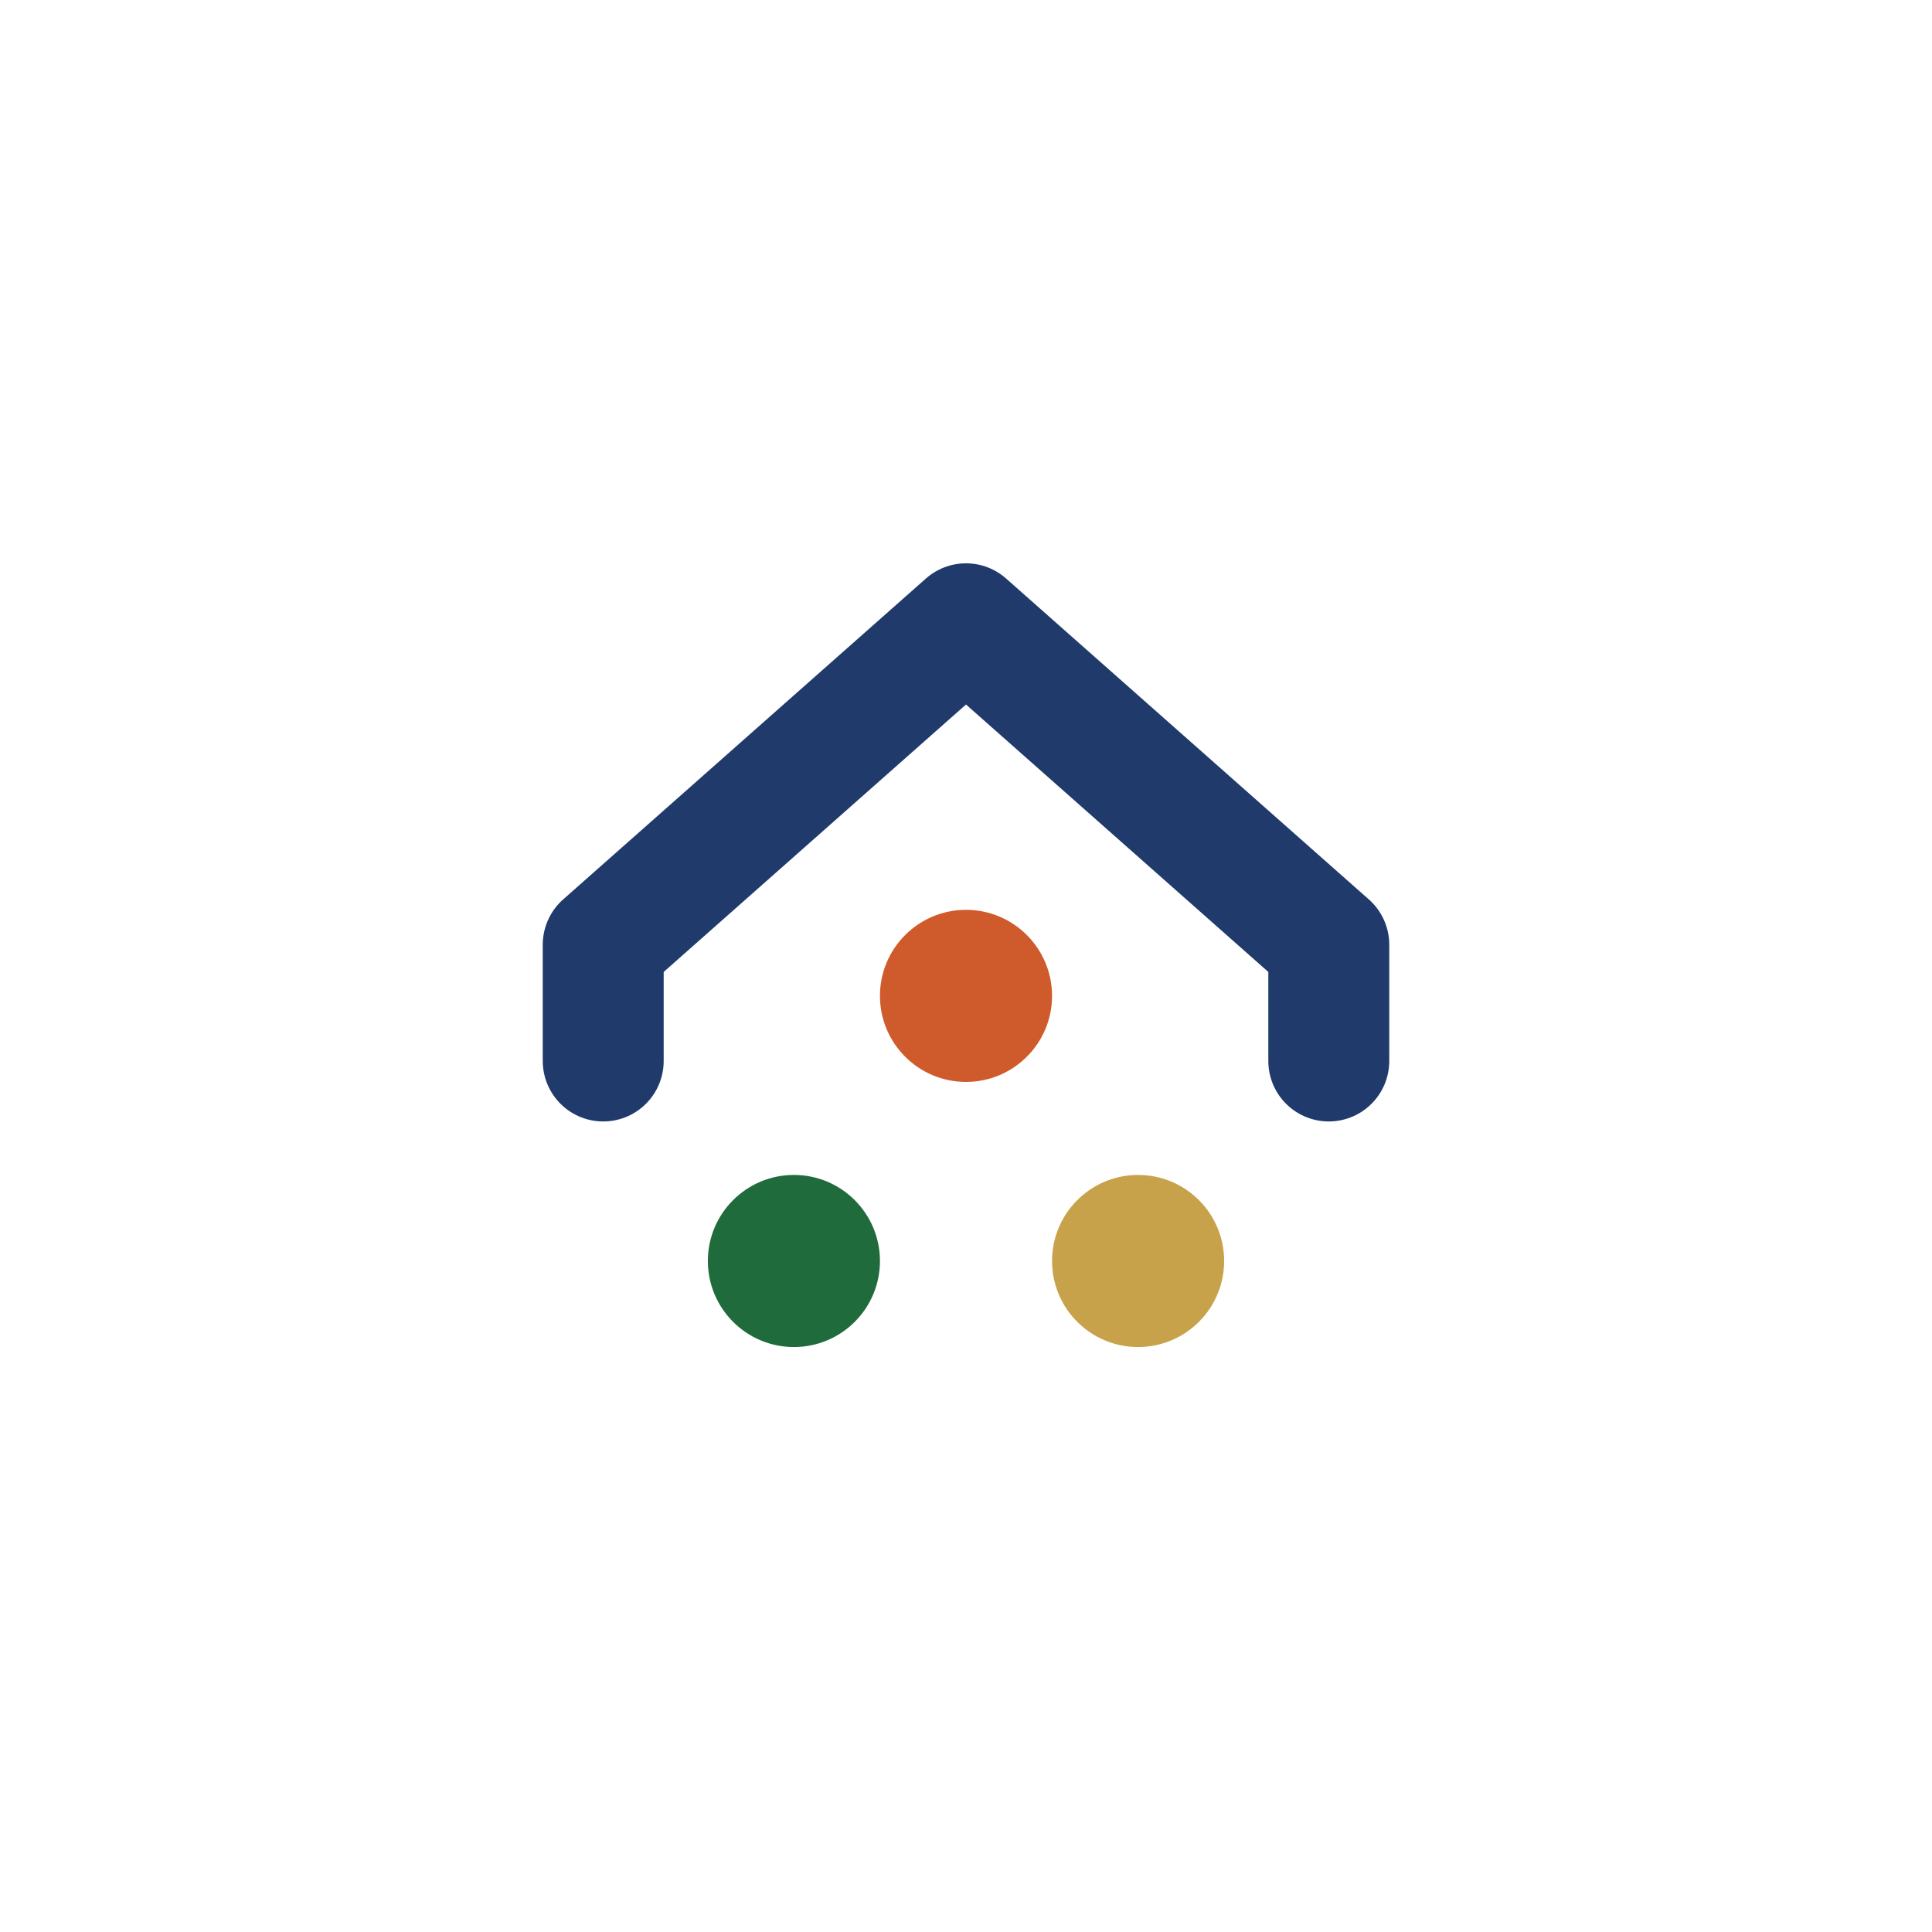
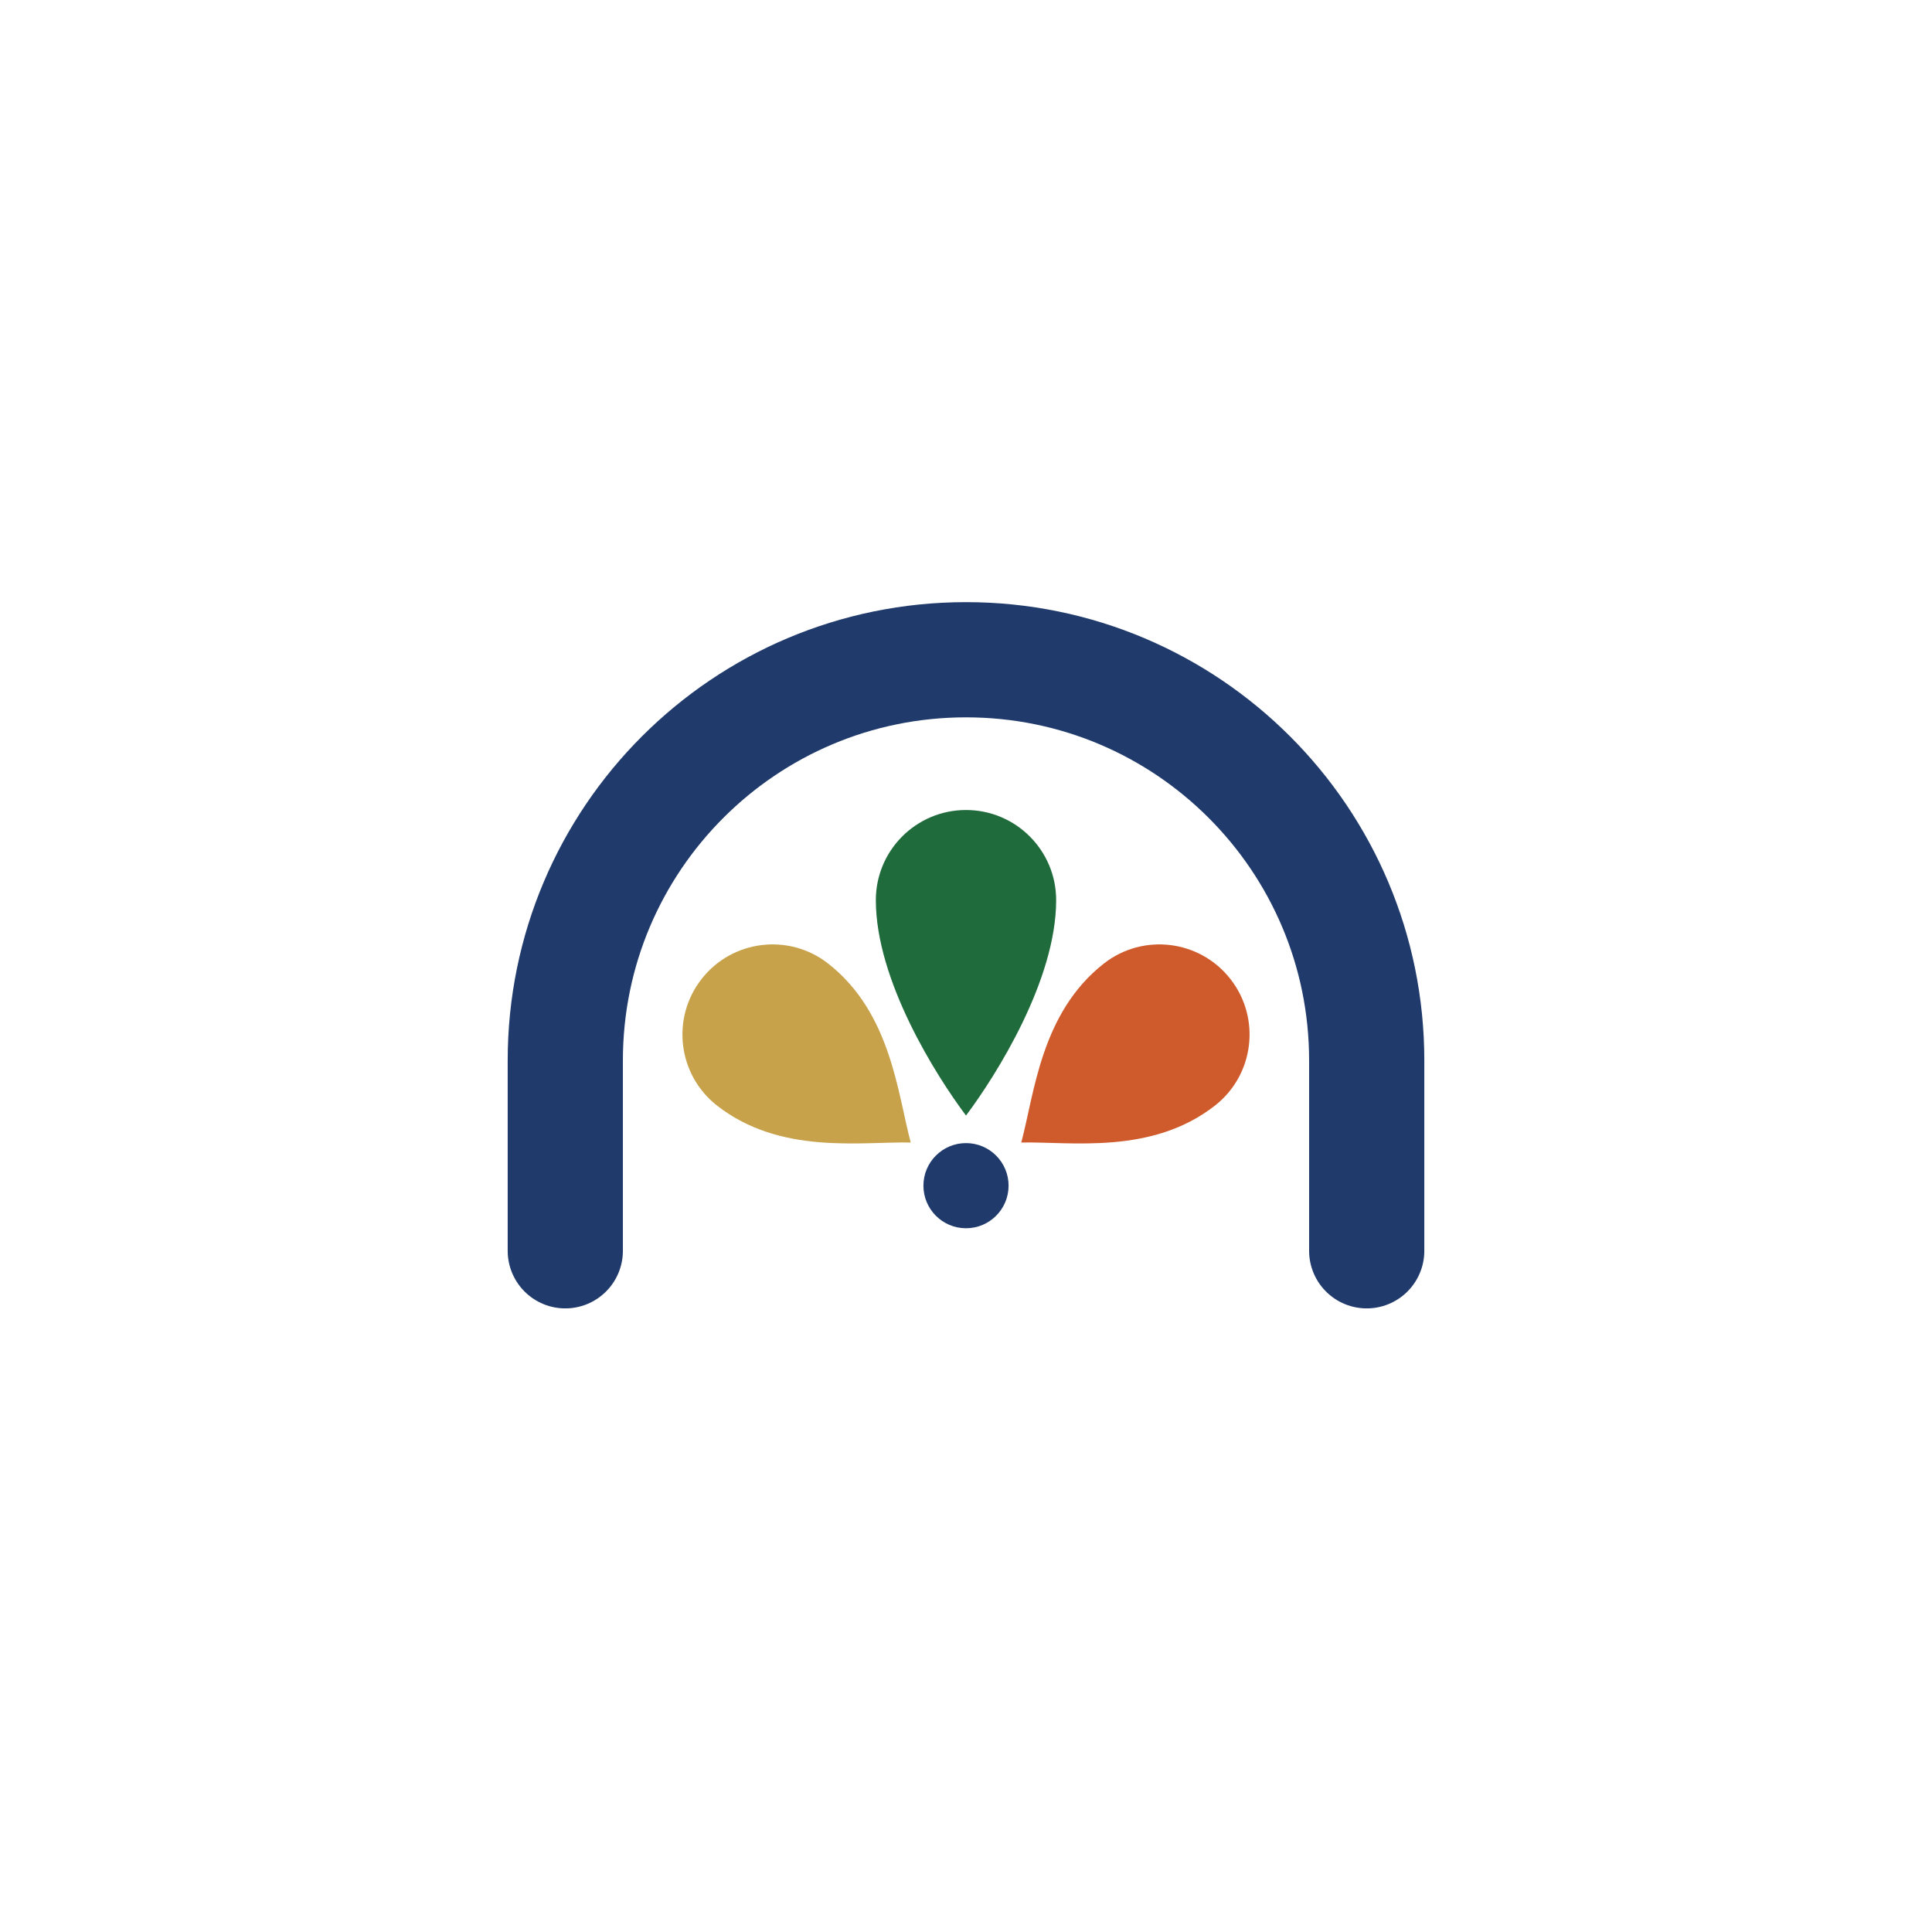
<svg xmlns="http://www.w3.org/2000/svg" viewBox="0 0 108 108">
-   <g transform="translate(30.34 31.49) scale(0.13)">
-     <path d="M26 214V164L182 26 338 164v50" fill="none" stroke="#1F3A6B" stroke-width="52" stroke-linecap="round" stroke-linejoin="round" />
-     <circle cx="182" cy="186" r="37" fill="#CF5B2C" />
-     <circle cx="108" cy="300" r="37" fill="#1F6B3B" />
-     <circle cx="256" cy="300" r="37" fill="#C8A24A" />
+   <g transform="translate(28.38 33.66) scale(0.14)">
+     <path d="M23 259V183A160 160 0 0 1 343 183V259" fill="none" stroke="#1F3A6B" stroke-width="46" stroke-linecap="round" stroke-linejoin="round" />
+     <circle cx="183" cy="233" r="17" fill="#1F3A6B" />
+     <path transform="translate(183 233) rotate(52)" d="M0-28C12-44 36-66 36-98A36 36 0 0 0-36-98C-36-66-12-44 0-28Z" fill="#CF5B2C" />
+     <path transform="translate(183 233)" d="M0-28C12-44 36-82 36-114A36 36 0 0 0-36-114C-36-82-12-44 0-28Z" fill="#1F6B3B" />
+     <path transform="translate(183 233) rotate(-52)" d="M0-28C12-44 36-66 36-98A36 36 0 0 0-36-98C-36-66-12-44 0-28Z" fill="#C8A24A" />
  </g>
</svg>
